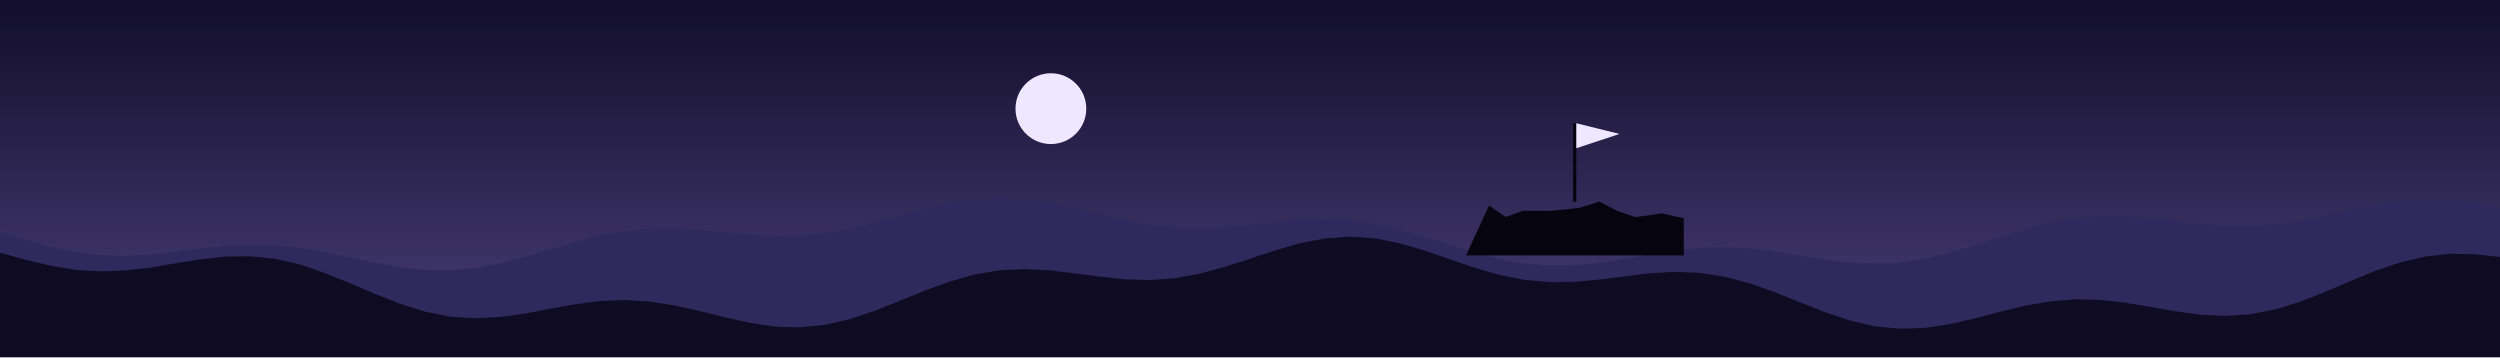
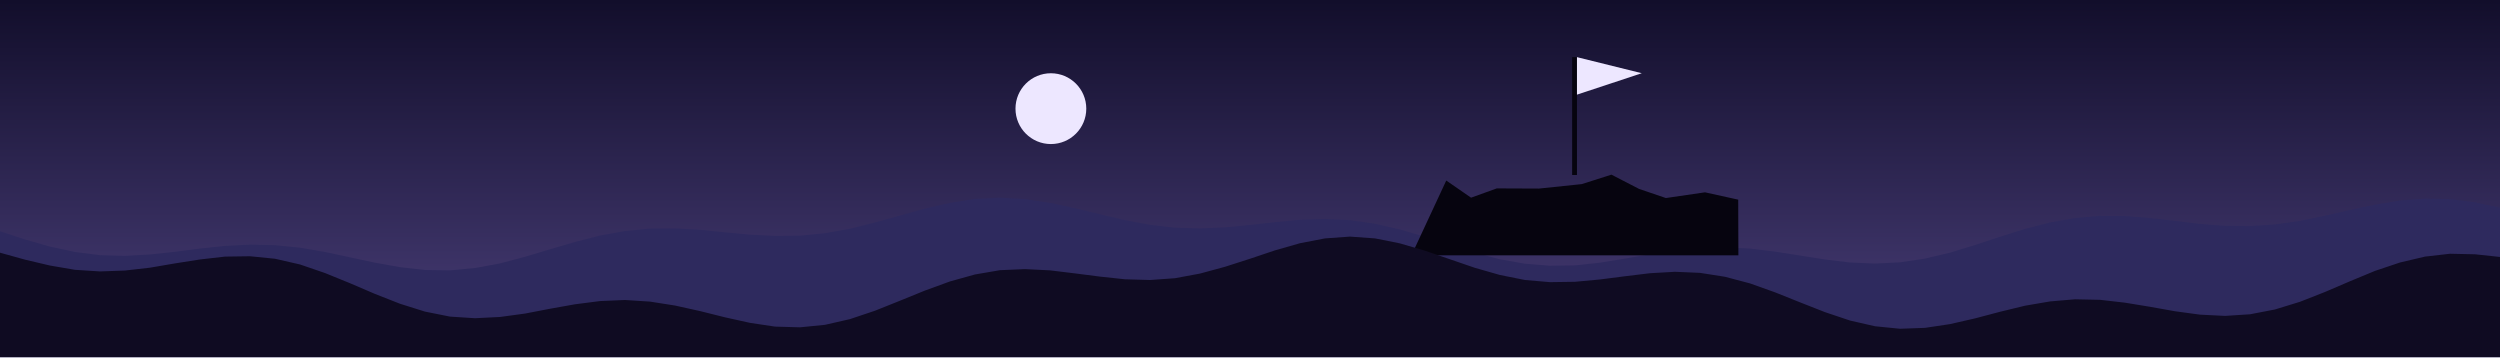
<svg xmlns="http://www.w3.org/2000/svg" viewBox="0 0 1400 200" width="1400" height="200">
  <defs>
    <linearGradient id="cielo" x1="0" y1="0" x2="0" y2="1">
      <stop offset="0" stop-color="#120E2B" />
      <stop offset="1" stop-color="#4A3F7A" />
    </linearGradient>
  </defs>
  <rect width="1400" height="200" fill="url(#cielo)" />
  <circle cx="588.496" cy="60.846" r="19.824" fill="#EDE7FF" />
  <polygon points="0,129.5 14,134.1 28,138.1 42,141.1 56,142.9 70,143.3 84,142.5 98,141 112,139.2 126,137.7 140,137 154,137.3 168,138.7 182,141.1 196,144.1 210,147.1 224,149.6 238,151.2 252,151.4 266,150.1 280,147.5 294,143.8 308,139.6 322,135.5 336,131.9 350,129.4 364,128 378,127.9 392,128.7 406,130.1 420,131.4 434,132.1 448,132 462,130.6 476,128.1 490,124.6 504,120.7 518,116.8 532,113.6 546,111.4 560,110.7 574,111.5 588,113.6 602,116.6 616,120 630,123.3 644,125.9 658,127.5 672,127.9 686,127.3 700,126 714,124.4 728,123.1 742,122.6 756,123.3 770,125.3 784,128.5 798,132.6 812,137.2 826,141.5 840,145.2 854,147.7 868,148.8 882,148.6 896,147.1 910,144.8 924,142.4 938,140.2 952,138.8 966,138.5 980,139.2 994,140.9 1008,143.1 1022,145.3 1036,147 1050,147.6 1064,146.9 1078,144.8 1092,141.5 1106,137.2 1120,132.6 1134,128.2 1148,124.6 1162,122.1 1176,120.9 1190,121 1204,122.1 1218,123.7 1232,125.4 1246,126.5 1260,126.6 1274,125.7 1288,123.7 1302,120.8 1316,117.6 1330,114.6 1344,112.3 1358,111.2 1372,111.5 1386,113.3 1400,116.3 1400,200 0,200" fill="#2E2A5E" />
+   <polygon points="790.4,143 809.9,101.1 823.8,110.7 838.2,105.5 861.8,105.6 885.8,103.1 902.4,97.8 917.9,105.8 932.9,110.9 954.8,107.7 973.4,111.8 973.5,143" fill="#06040F" />
+   <polygon points="880.4,98 880.4,32 883.1,32 883.1,98" fill="#06040F" />
+   <polygon points="883.1,32 919.4,41 883.1,53" fill="#EDE7FF" />
  <polygon points="0,141.5 14,145.4 28,148.7 42,151.1 56,152 70,151.5 84,149.9 98,147.5 112,145.3 126,143.7 140,143.5 154,144.9 168,148.1 182,152.9 196,158.6 210,164.6 224,170.1 238,174.5 252,177.3 266,178.2 280,177.5 294,175.6 308,172.9 322,170.4 336,168.6 350,168 364,168.9 378,171.1 392,174.2 406,177.7 420,180.8 434,182.9 448,183.3 462,181.9 476,178.7 490,174 504,168.4 518,162.7 532,157.6 546,153.7 560,151.3 574,150.7 588,151.4 602,153.1 616,154.9 630,156.4 644,156.8 658,155.8 672,153.2 686,149.4 700,144.9 714,140.2 728,136.2 742,133.5 756,132.5 770,133.5 784,136.3 798,140.4 812,145.2 826,150 840,154 854,156.8 868,158 882,157.8 896,156.5 910,154.7 924,153 938,152.2 952,152.8 966,155 980,158.7 994,163.7 1008,169.3 1022,174.8 1036,179.5 1050,182.7 1064,184.1 1078,183.6 1092,181.5 1106,178.3 1120,174.6 1134,171.2 1148,168.8 1162,167.6 1176,167.9 1190,169.5 1204,171.8 1218,174.3 1232,176.2 1246,176.9 1260,176 1274,173.3 1288,169 1302,163.5 1316,157.5 1330,151.7 1344,147 1358,143.7 1372,142.1 1386,142.4 1400,143.9 1400,200 0,200" fill="#0F0B22" />
-   <polygon points="820.93,143.007 833.9,115.1 843.2,121.5 852.8,118 868.5,118.1 884.5,116.4 895.6,112.9 905.9,118.2 915.9,121.6 930.5,119.5 942.9,122.2 942.947,143.007" fill="#06040F" />
-   <polygon points="880.93,113.007 880.93,69.007 882.73,69.007 882.73,113.007" fill="#06040F" />
-   <polygon points="882.73,69.007 906.93,75.007 882.73,83.007" fill="#EDE7FF" />
</svg>
